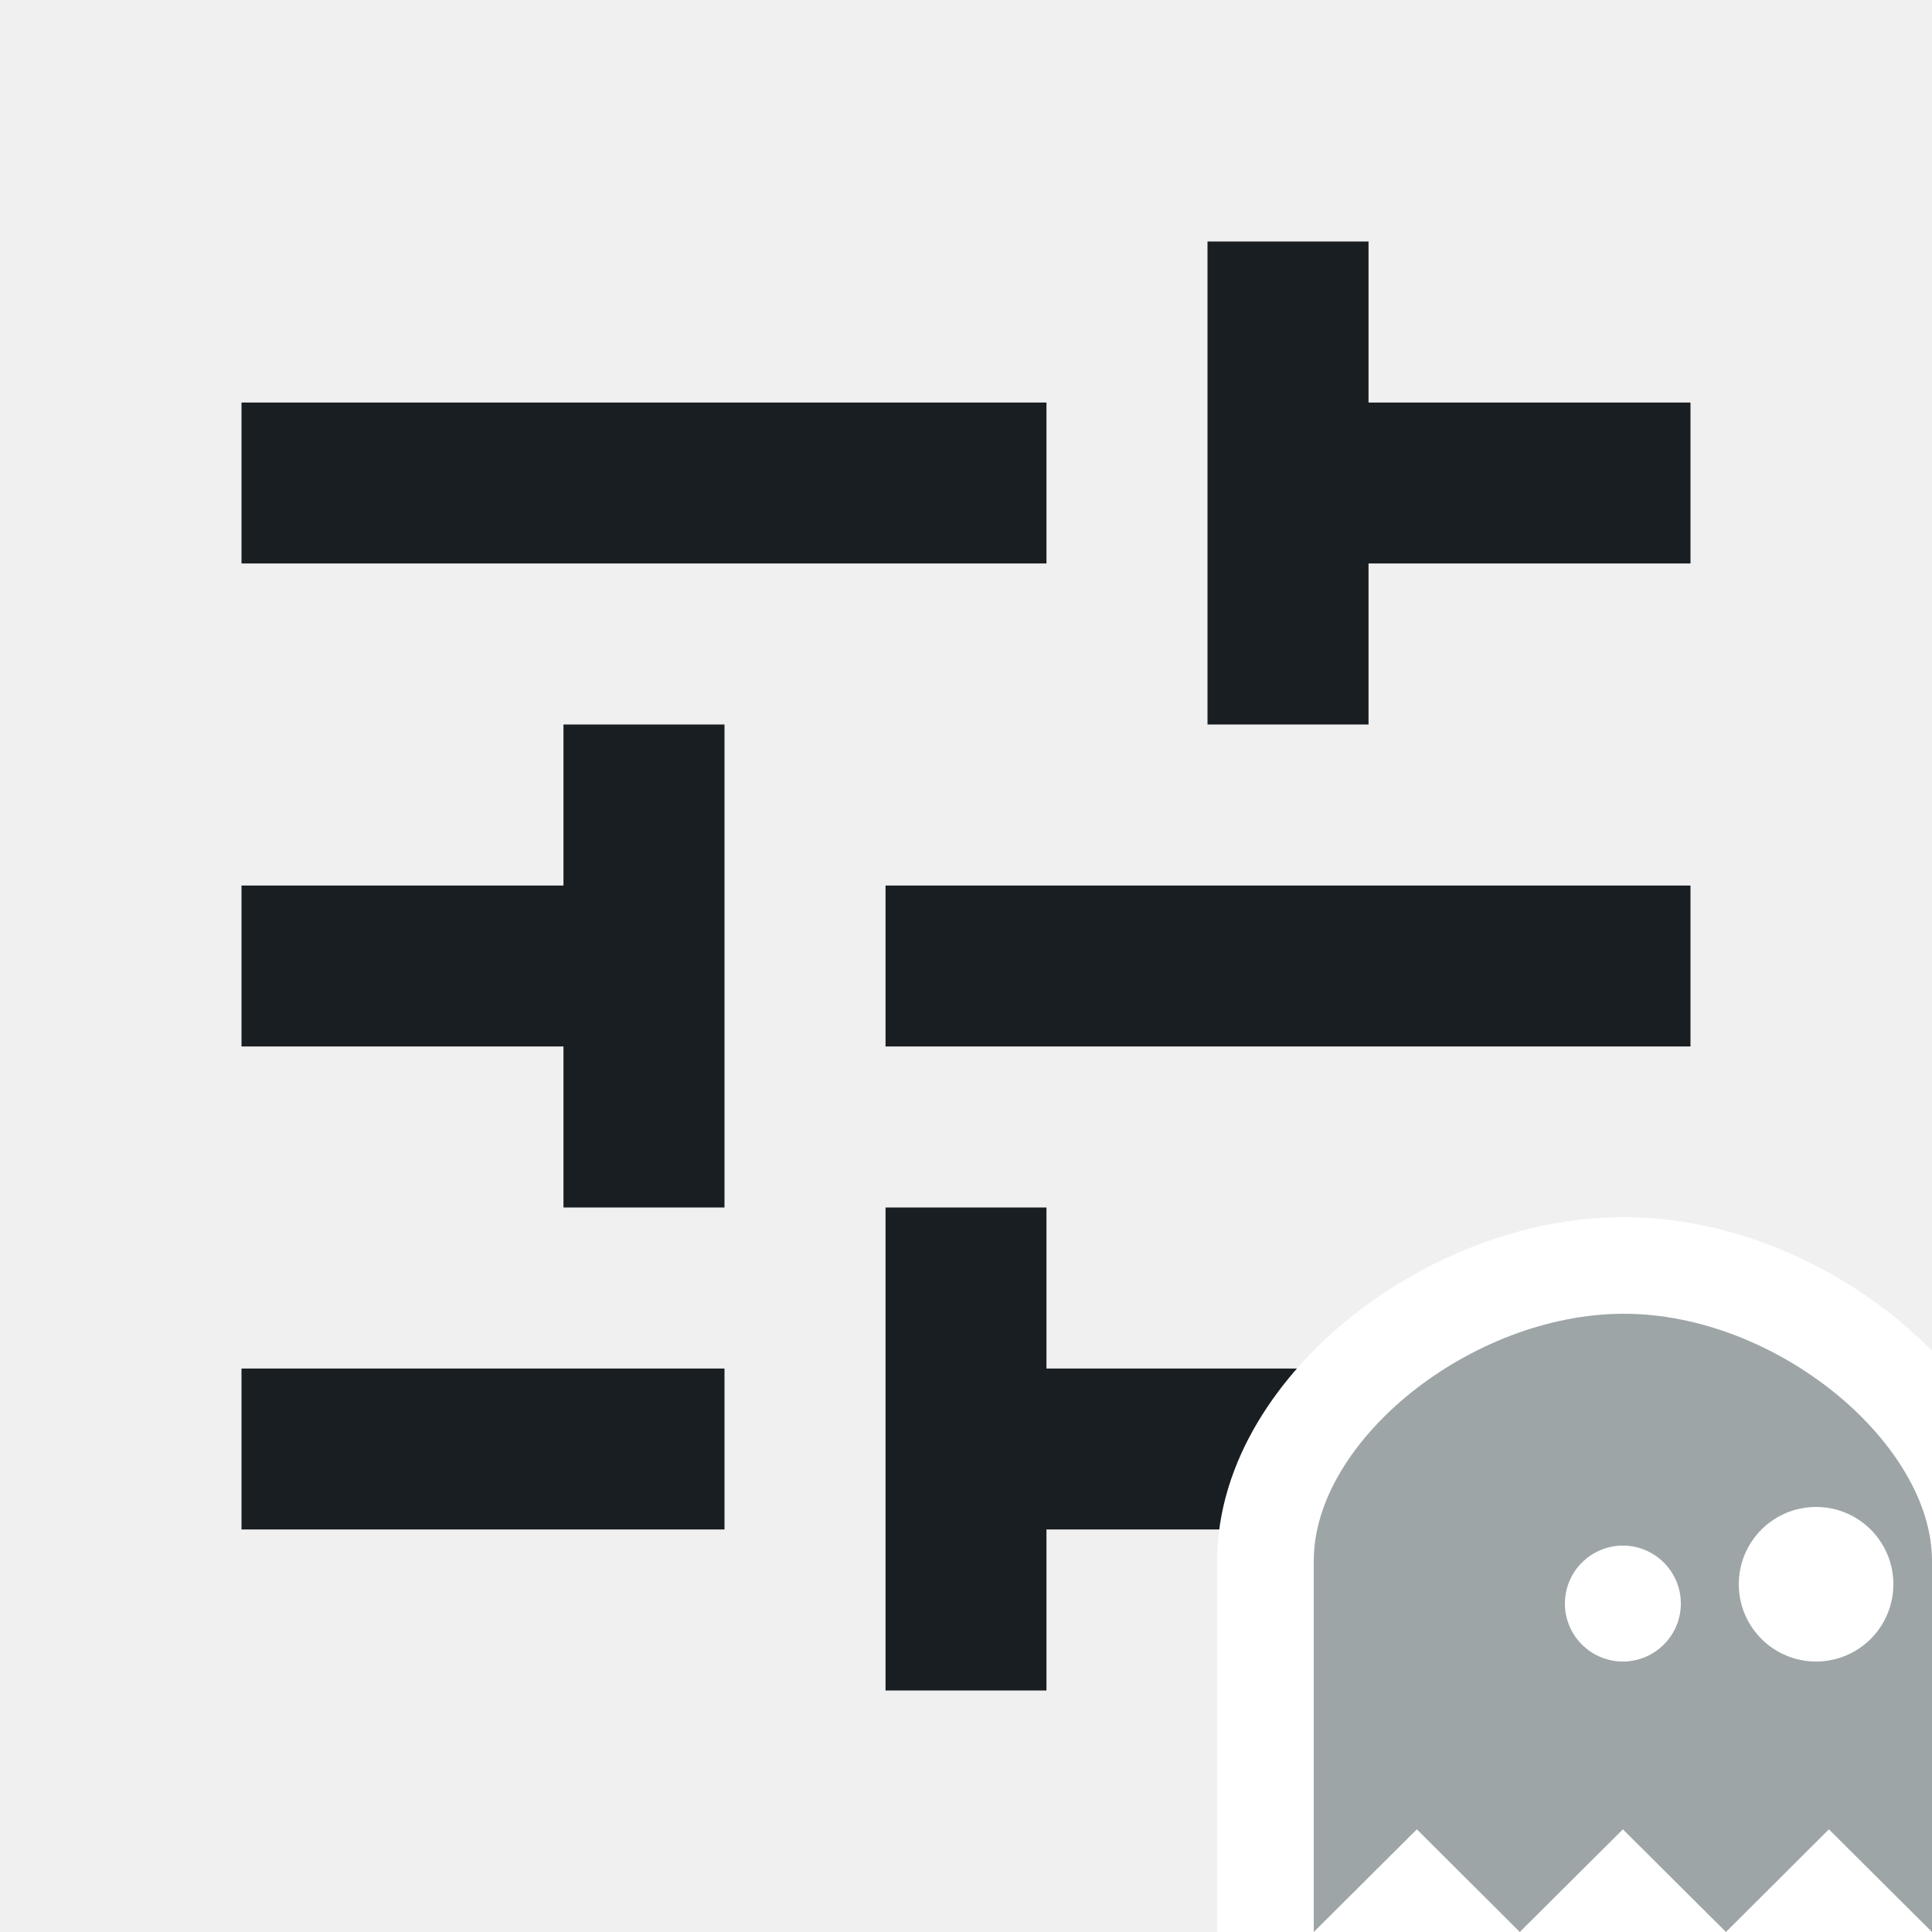
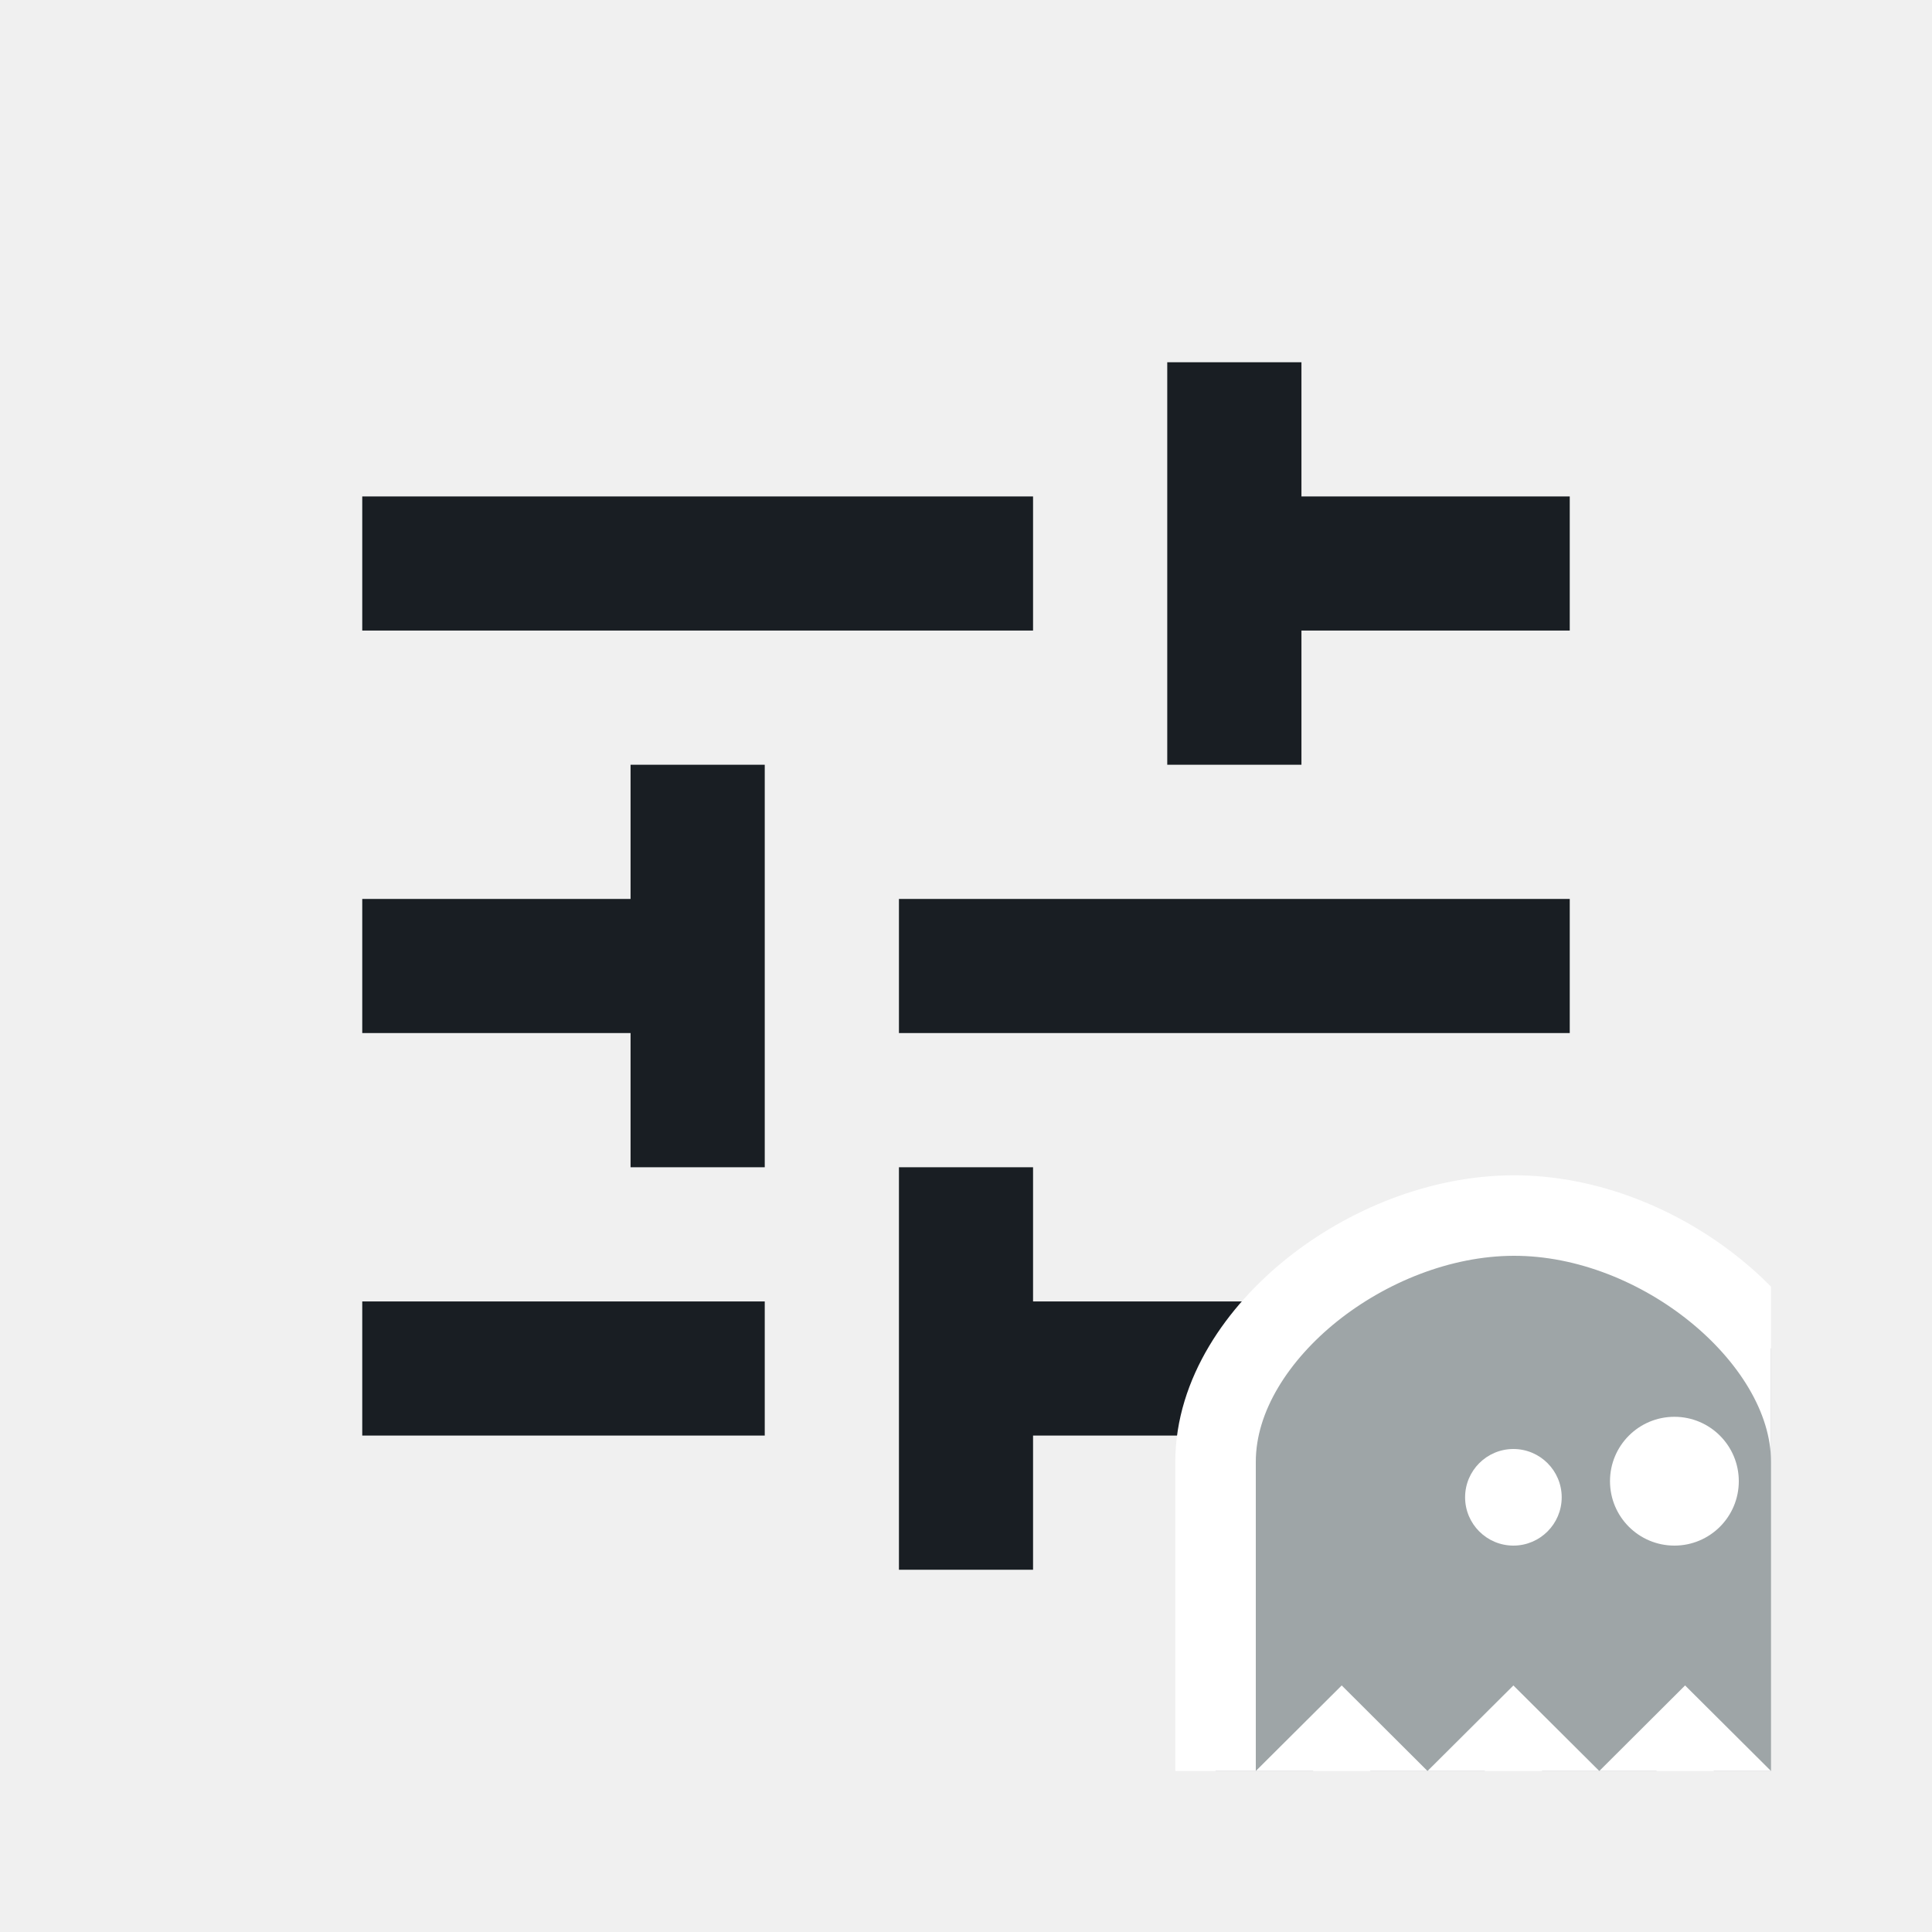
- <svg xmlns="http://www.w3.org/2000/svg" width="20" height="20" viewBox="0 0 20 20" fill="none">
-   <g id="customizer" clip-path="url(#clip0)">
-     <rect width="20" height="20" fill="black" fill-opacity="0" />
+ <svg xmlns="http://www.w3.org/2000/svg" width="24" height="24" viewBox="0 0 24 24" fill="none">
+   <g id="customizer">
    <g id="outline-tune-24px">
-       <rect width="20" height="20" fill="black" fill-opacity="0" />
      <g id="Outline">
-         <rect width="15" height="15" fill="black" fill-opacity="0" transform="translate(2.5 2.5)" />
-         <path id="Vector" d="M2.5 14.167V15.833H7.5V14.167H2.5ZM2.5 4.167V5.833H10.833V4.167H2.5ZM10.833 17.5V15.833H17.5V14.167H10.833V12.5H9.167V17.5H10.833ZM5.833 7.5V9.167H2.5V10.833H5.833V12.5H7.5V7.5H5.833ZM17.5 10.833V9.167H9.167V10.833H17.5ZM12.5 7.5H14.167V5.833H17.5V4.167H14.167V2.5H12.5V7.5Z" fill="#191E23" />
+         <path id="Vector" d="M4.5 16.167V17.833H9.5V16.167H4.5ZM4.5 6.167V7.833H12.833V6.167H4.5ZM12.833 19.5V17.833H19.5V16.167H12.833V14.5H11.167V19.5H12.833ZM7.833 9.5V11.167H4.5V12.833H7.833V14.5H9.5V9.5H7.833ZM19.5 12.833V11.167H11.167V12.833H19.5ZM14.5 9.5H16.167V7.833H19.5V6.167H16.167V4.5H14.5V9.5Z" fill="#191E23" />
      </g>
    </g>
-     <g id="Logo" clip-path="url(#clip1)">
-       <rect width="8" height="8" fill="black" fill-opacity="0" transform="translate(12 12)" />
-       <path id="Vector_2" d="M13.1 20V21.204L13.953 20.354L14.667 19.643L15.38 20.354L15.733 20.706L16.086 20.354L16.8 19.643L17.514 20.354L17.867 20.706L18.22 20.354L18.933 19.643L19.647 20.354L20.5 21.204V20V16.16C20.5 15.341 19.975 14.571 19.312 14.033C18.638 13.485 17.729 13.097 16.799 13.1C15.884 13.103 14.977 13.481 14.299 14.023C13.633 14.556 13.1 15.323 13.1 16.16V20Z" fill="#9EA5A7" stroke="white" />
-       <path id="Ellipse" d="M17.4 16.6C17.4 16.931 17.131 17.2 16.8 17.2C16.469 17.2 16.2 16.931 16.2 16.6C16.2 16.269 16.469 16 16.8 16C17.131 16 17.4 16.269 17.4 16.6Z" fill="white" />
-       <path id="Ellipse_2" d="M19.6 16.4C19.6 16.842 19.242 17.2 18.8 17.2C18.358 17.2 18 16.842 18 16.4C18 15.958 18.358 15.6 18.8 15.6C19.242 15.6 19.6 15.958 19.6 16.4Z" fill="white" />
+     <g id="Logo" clip-path="url(#clip0)">
+       <path id="Vector_2" d="M15.1 22V23.204L15.953 22.354L16.667 21.643L17.38 22.354L17.733 22.706L18.086 22.354L18.8 21.643L19.514 22.354L19.867 22.706L20.22 22.354L20.933 21.643L21.647 22.354L22.5 23.204V22V18.16C22.5 17.34 21.975 16.571 21.312 16.033C20.638 15.485 19.729 15.097 18.799 15.1C17.884 15.103 16.977 15.481 16.299 16.023C15.633 16.556 15.1 17.323 15.1 18.16V22Z" fill="#9EA5A7" stroke="white" />
+       <path id="Ellipse" d="M19.4 18.6C19.4 18.931 19.131 19.2 18.8 19.2C18.469 19.2 18.2 18.931 18.2 18.6C18.2 18.269 18.469 18 18.8 18C19.131 18 19.4 18.269 19.4 18.6Z" fill="white" />
+       <path id="Ellipse_2" d="M21.6 18.4C21.6 18.842 21.242 19.2 20.8 19.2C20.358 19.2 20 18.842 20 18.4C20 17.958 20.358 17.6 20.8 17.6C21.242 17.6 21.6 17.958 21.6 18.4Z" fill="white" />
    </g>
  </g>
  <defs>
    <clipPath id="clip0">
-       <rect width="20" height="20" fill="white" />
-     </clipPath>
-     <clipPath id="clip1">
-       <rect width="8" height="8" fill="white" transform="translate(12 12)" />
+       <rect width="8" height="8" fill="white" transform="translate(14 14)" />
    </clipPath>
  </defs>
</svg>
